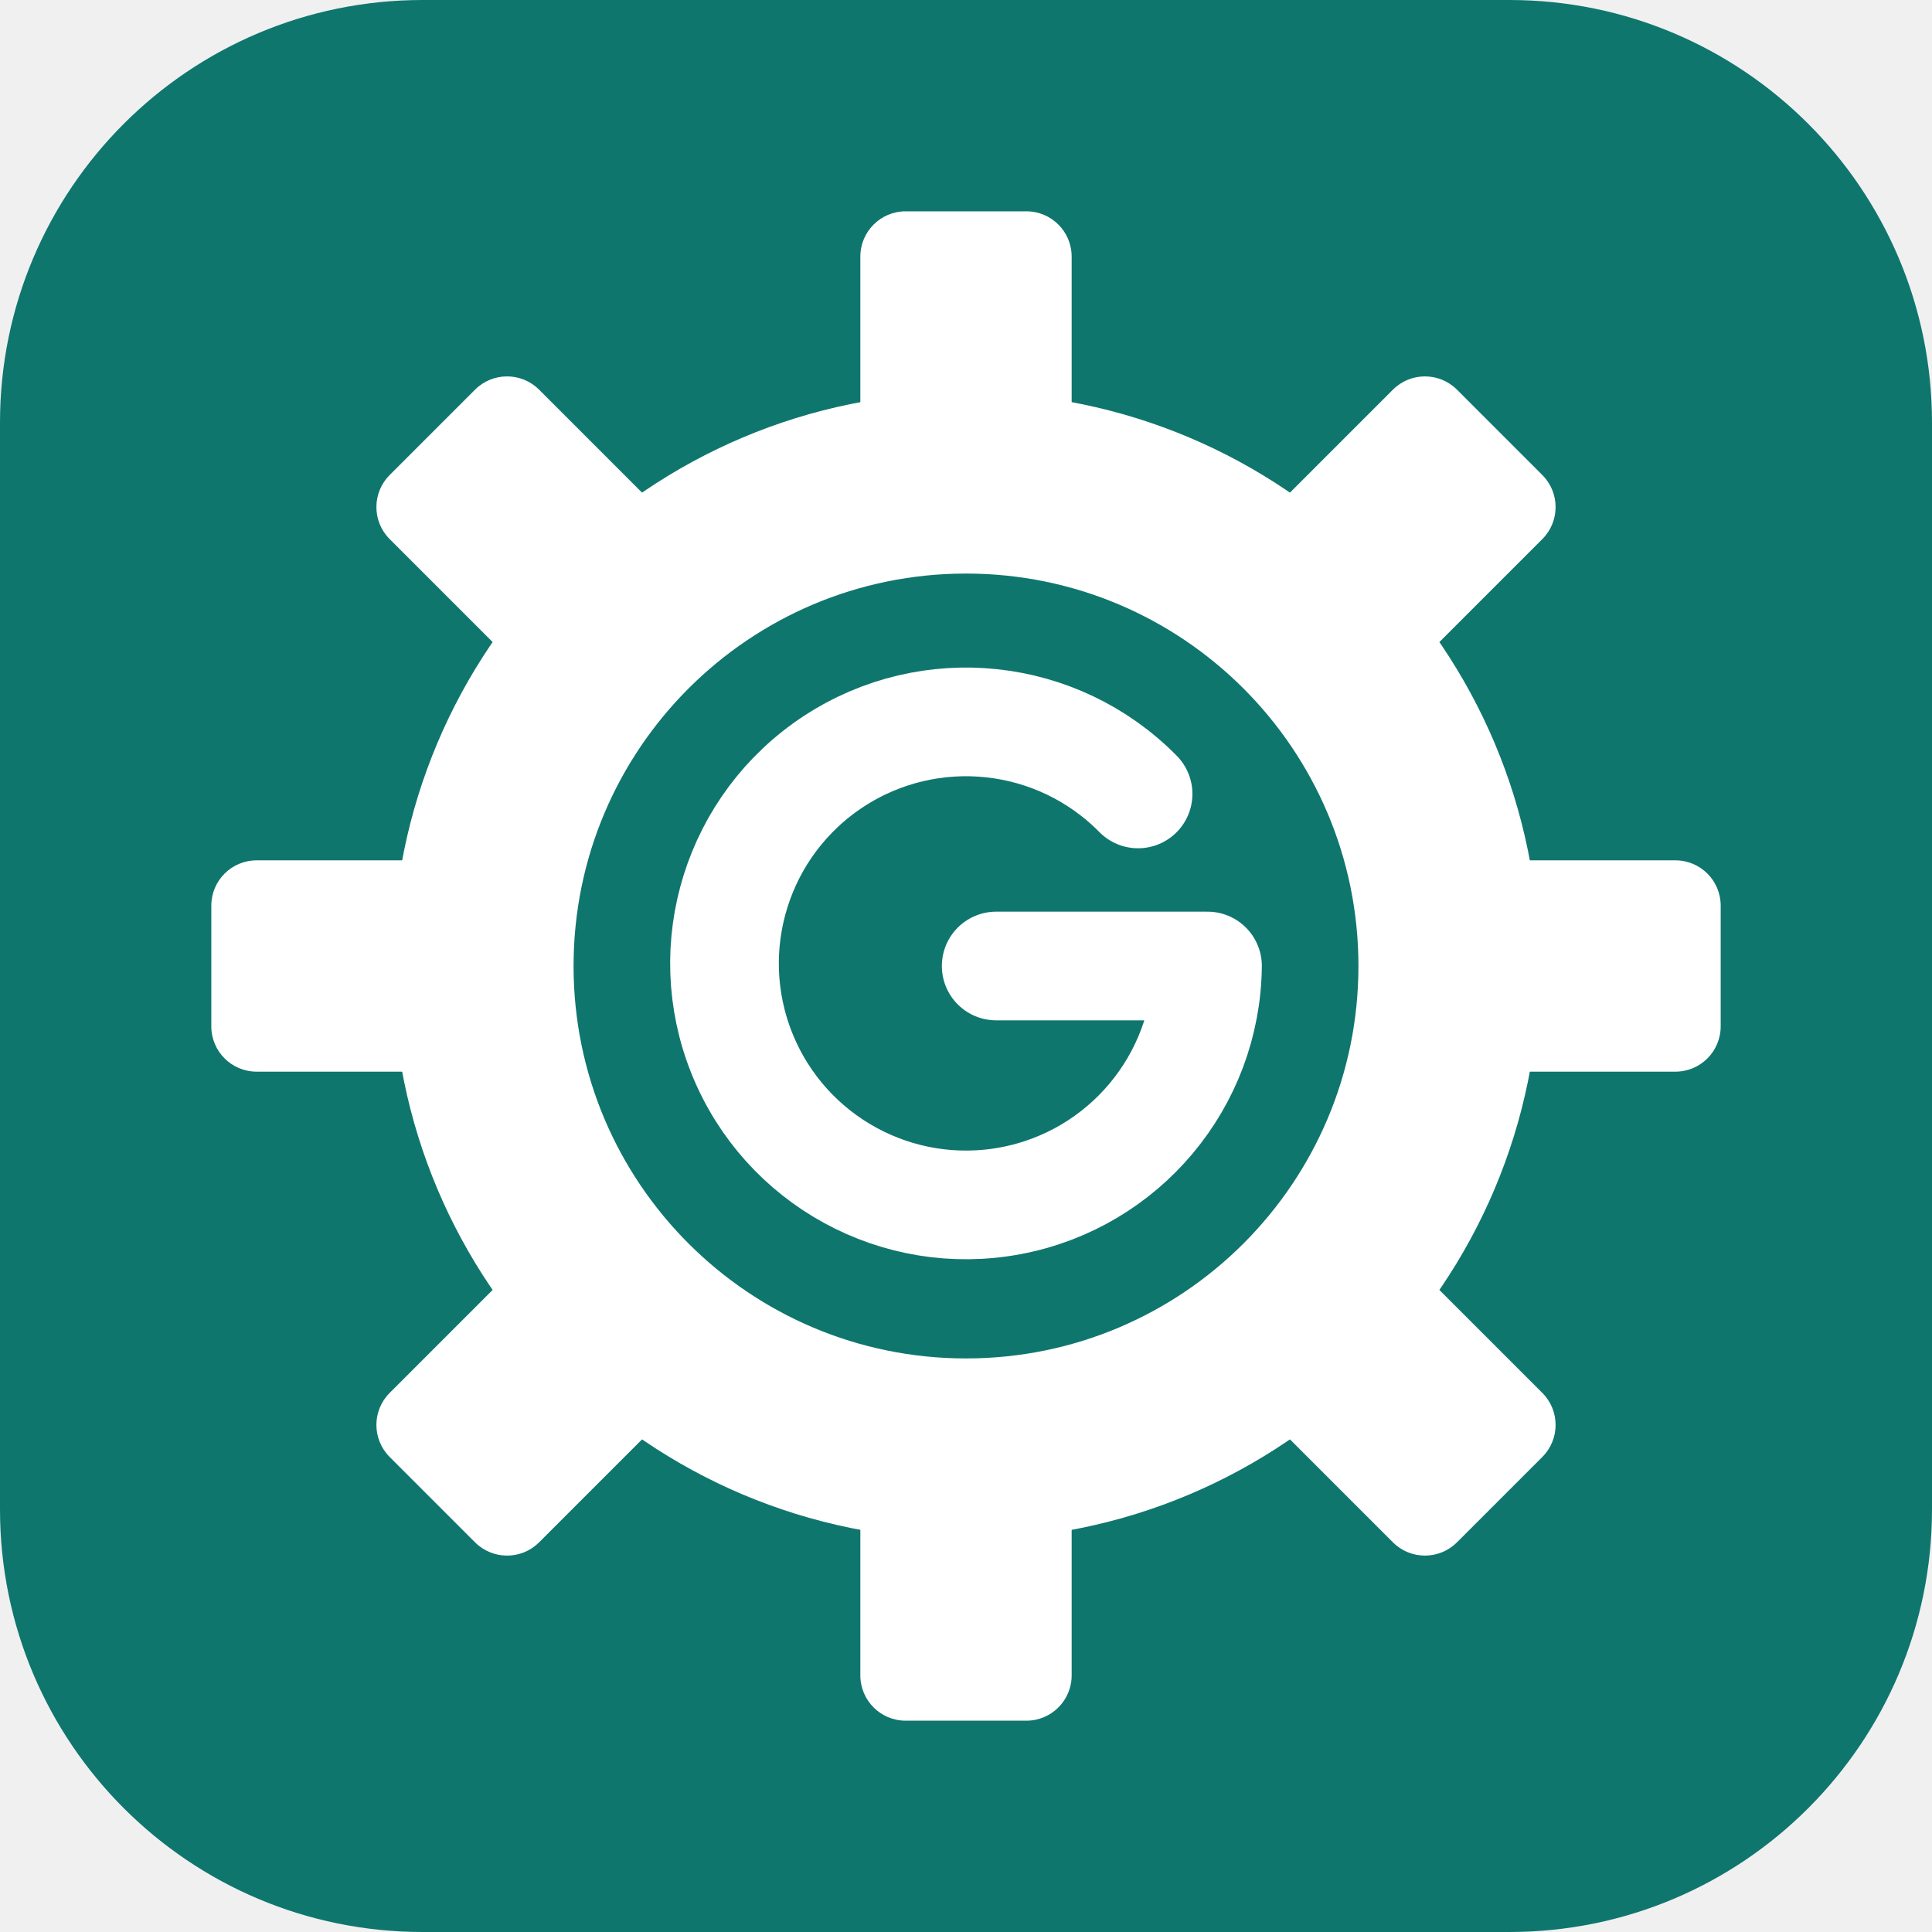
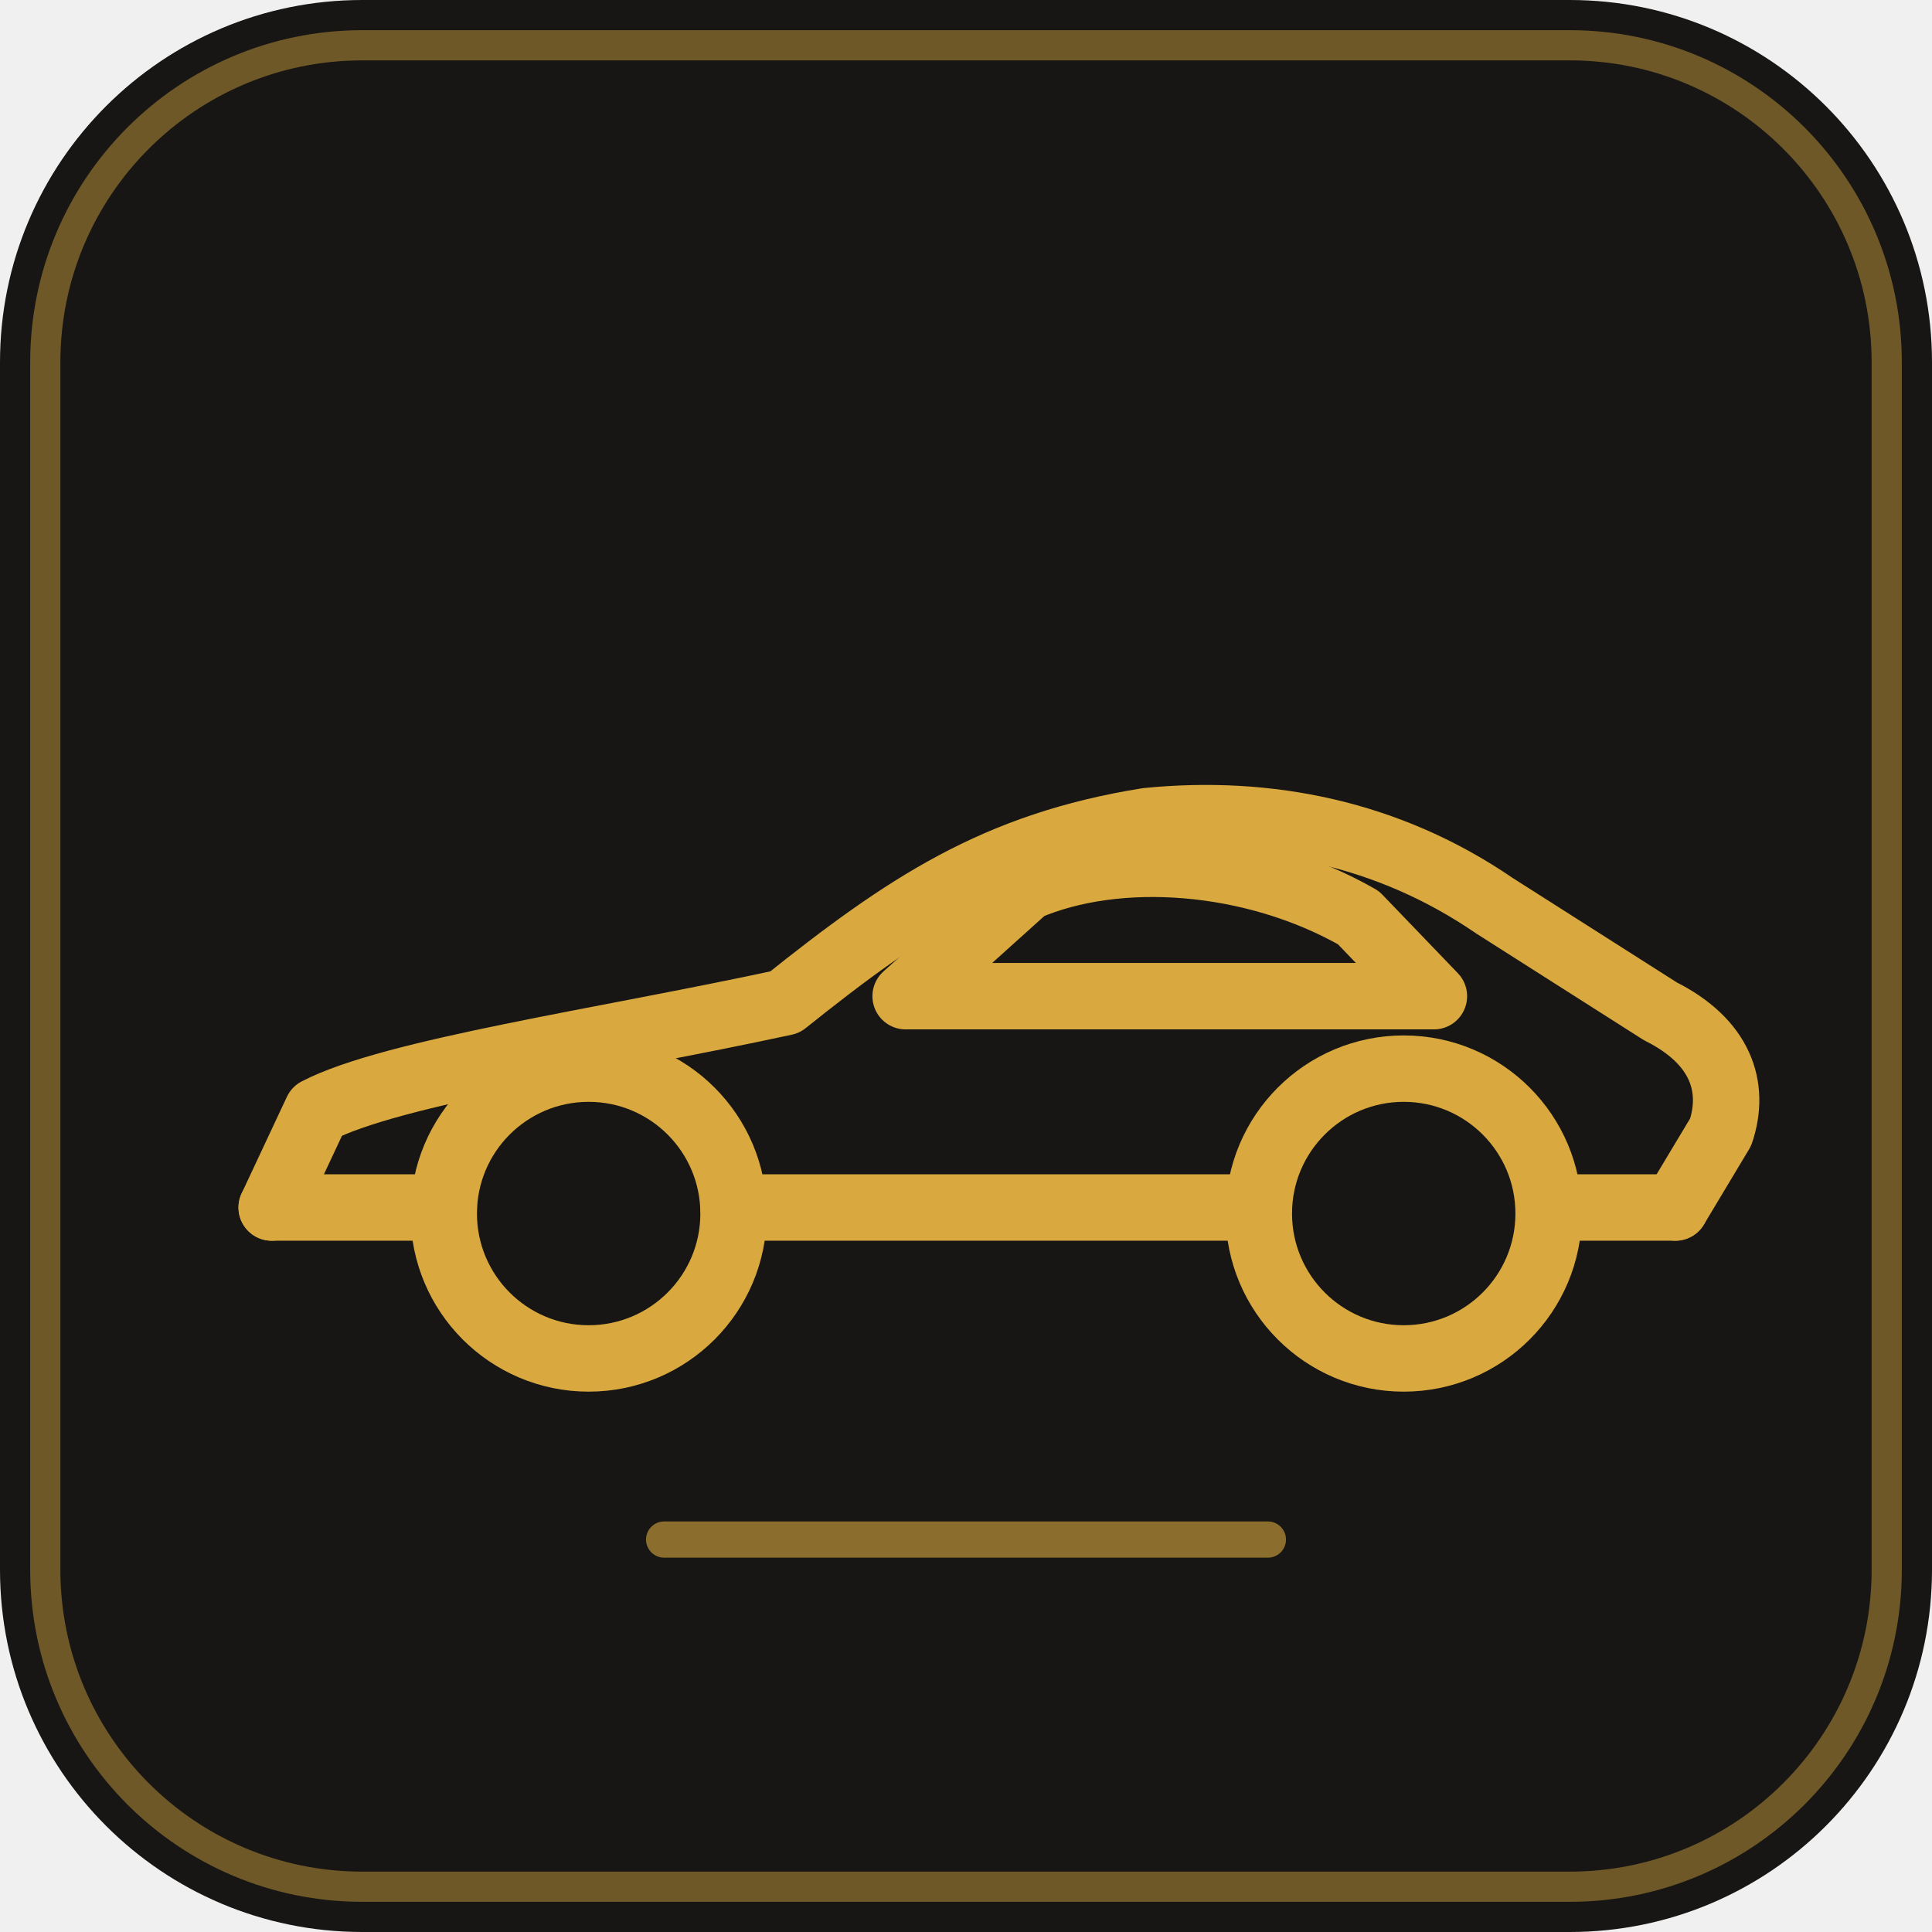
<svg xmlns="http://www.w3.org/2000/svg" viewBox="0 0 64 64" role="img" aria-label="Garage">
-   <rect width="64" height="64" rx="14" fill="#0f766e" />
-   <g fill="#ffffff">
-     <circle cx="32" cy="32" r="19" />
-     <rect x="28.5" y="7" width="7" height="12" rx="1.5" />
-     <rect x="28.5" y="7" width="7" height="12" rx="1.5" transform="rotate(45 32 32)" />
-     <rect x="28.5" y="7" width="7" height="12" rx="1.5" transform="rotate(90 32 32)" />
-     <rect x="28.5" y="7" width="7" height="12" rx="1.5" transform="rotate(135 32 32)" />
-     <rect x="28.5" y="7" width="7" height="12" rx="1.5" transform="rotate(180 32 32)" />
-     <rect x="28.5" y="7" width="7" height="12" rx="1.5" transform="rotate(225 32 32)" />
-     <rect x="28.5" y="7" width="7" height="12" rx="1.5" transform="rotate(270 32 32)" />
-     <rect x="28.5" y="7" width="7" height="12" rx="1.5" transform="rotate(315 32 32)" />
+   <rect width="64" height="64" rx="12" fill="#171614" />
+   <rect x="1.5" y="1.5" width="61" height="61" rx="10.5" fill="none" stroke="#d9a93f" stroke-opacity="0.45" />
+   <g fill="none" stroke="#d9a93f" stroke-width="2.2" stroke-linecap="round" stroke-linejoin="round">
+     <path d="M9 40 L10.5 36.8 C13 35.5 20 34.5 26 33.2 C30 30 33 28 38 27.2 C42 26.8 46 27.6 49.5 30 L55 33.5 C57 34.5 57.5 36 57 37.5 L55.5 40" />
+     <path d="M9 40 H14.7 M24.3 40 H41.7 M51.3 40 H55.5" />
+     <circle cx="19.5" cy="40.2" r="4.8" />
+     <circle cx="46.5" cy="40.2" r="4.8" />
+     <path d="M30 33 L34 29.4 C37 28.1 41.5 28.4 45 30.4 L47.5 33 H30" />
  </g>
-   <circle cx="32" cy="32" r="13" fill="#0f766e" />
-   <path d="M37.7 26.3 A8 8 0 1 0 40 32 H33" fill="none" stroke="#ffffff" stroke-width="3.6" stroke-linecap="round" stroke-linejoin="round" />
+   <path d="M22 51 H42" stroke="#d9a93f" stroke-opacity="0.6" stroke-width="1.2" stroke-linecap="round" />
</svg>
